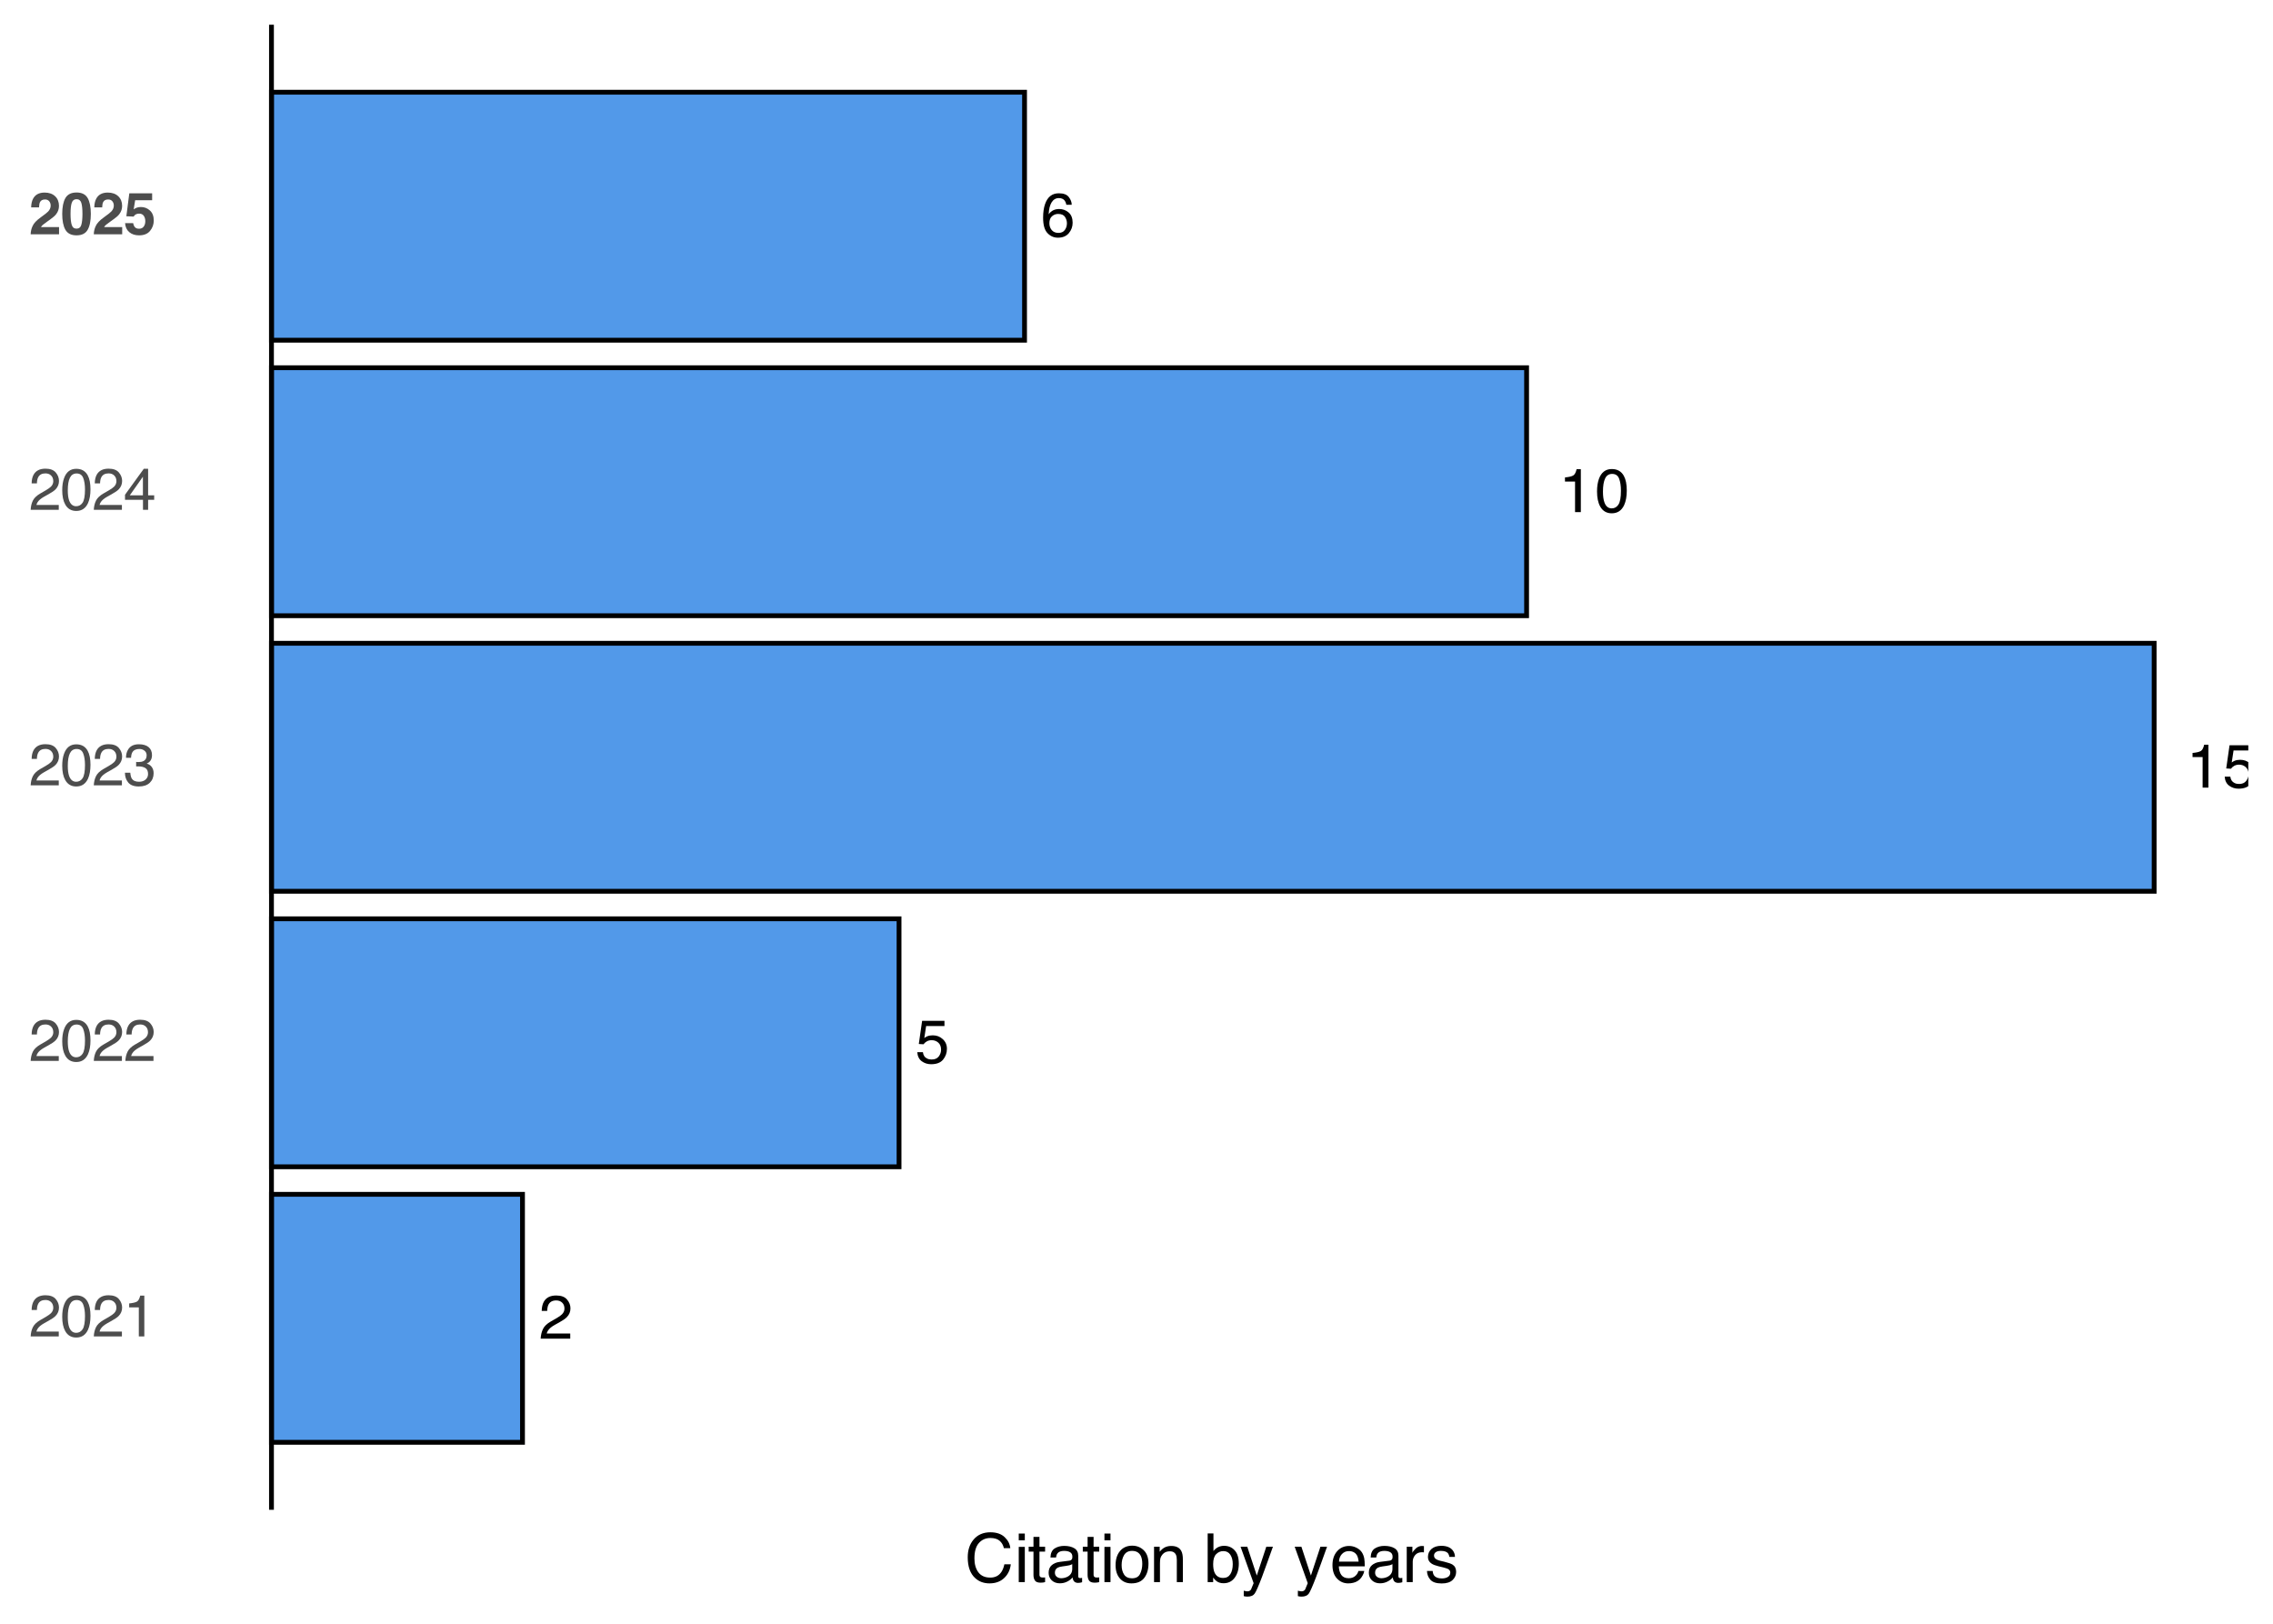
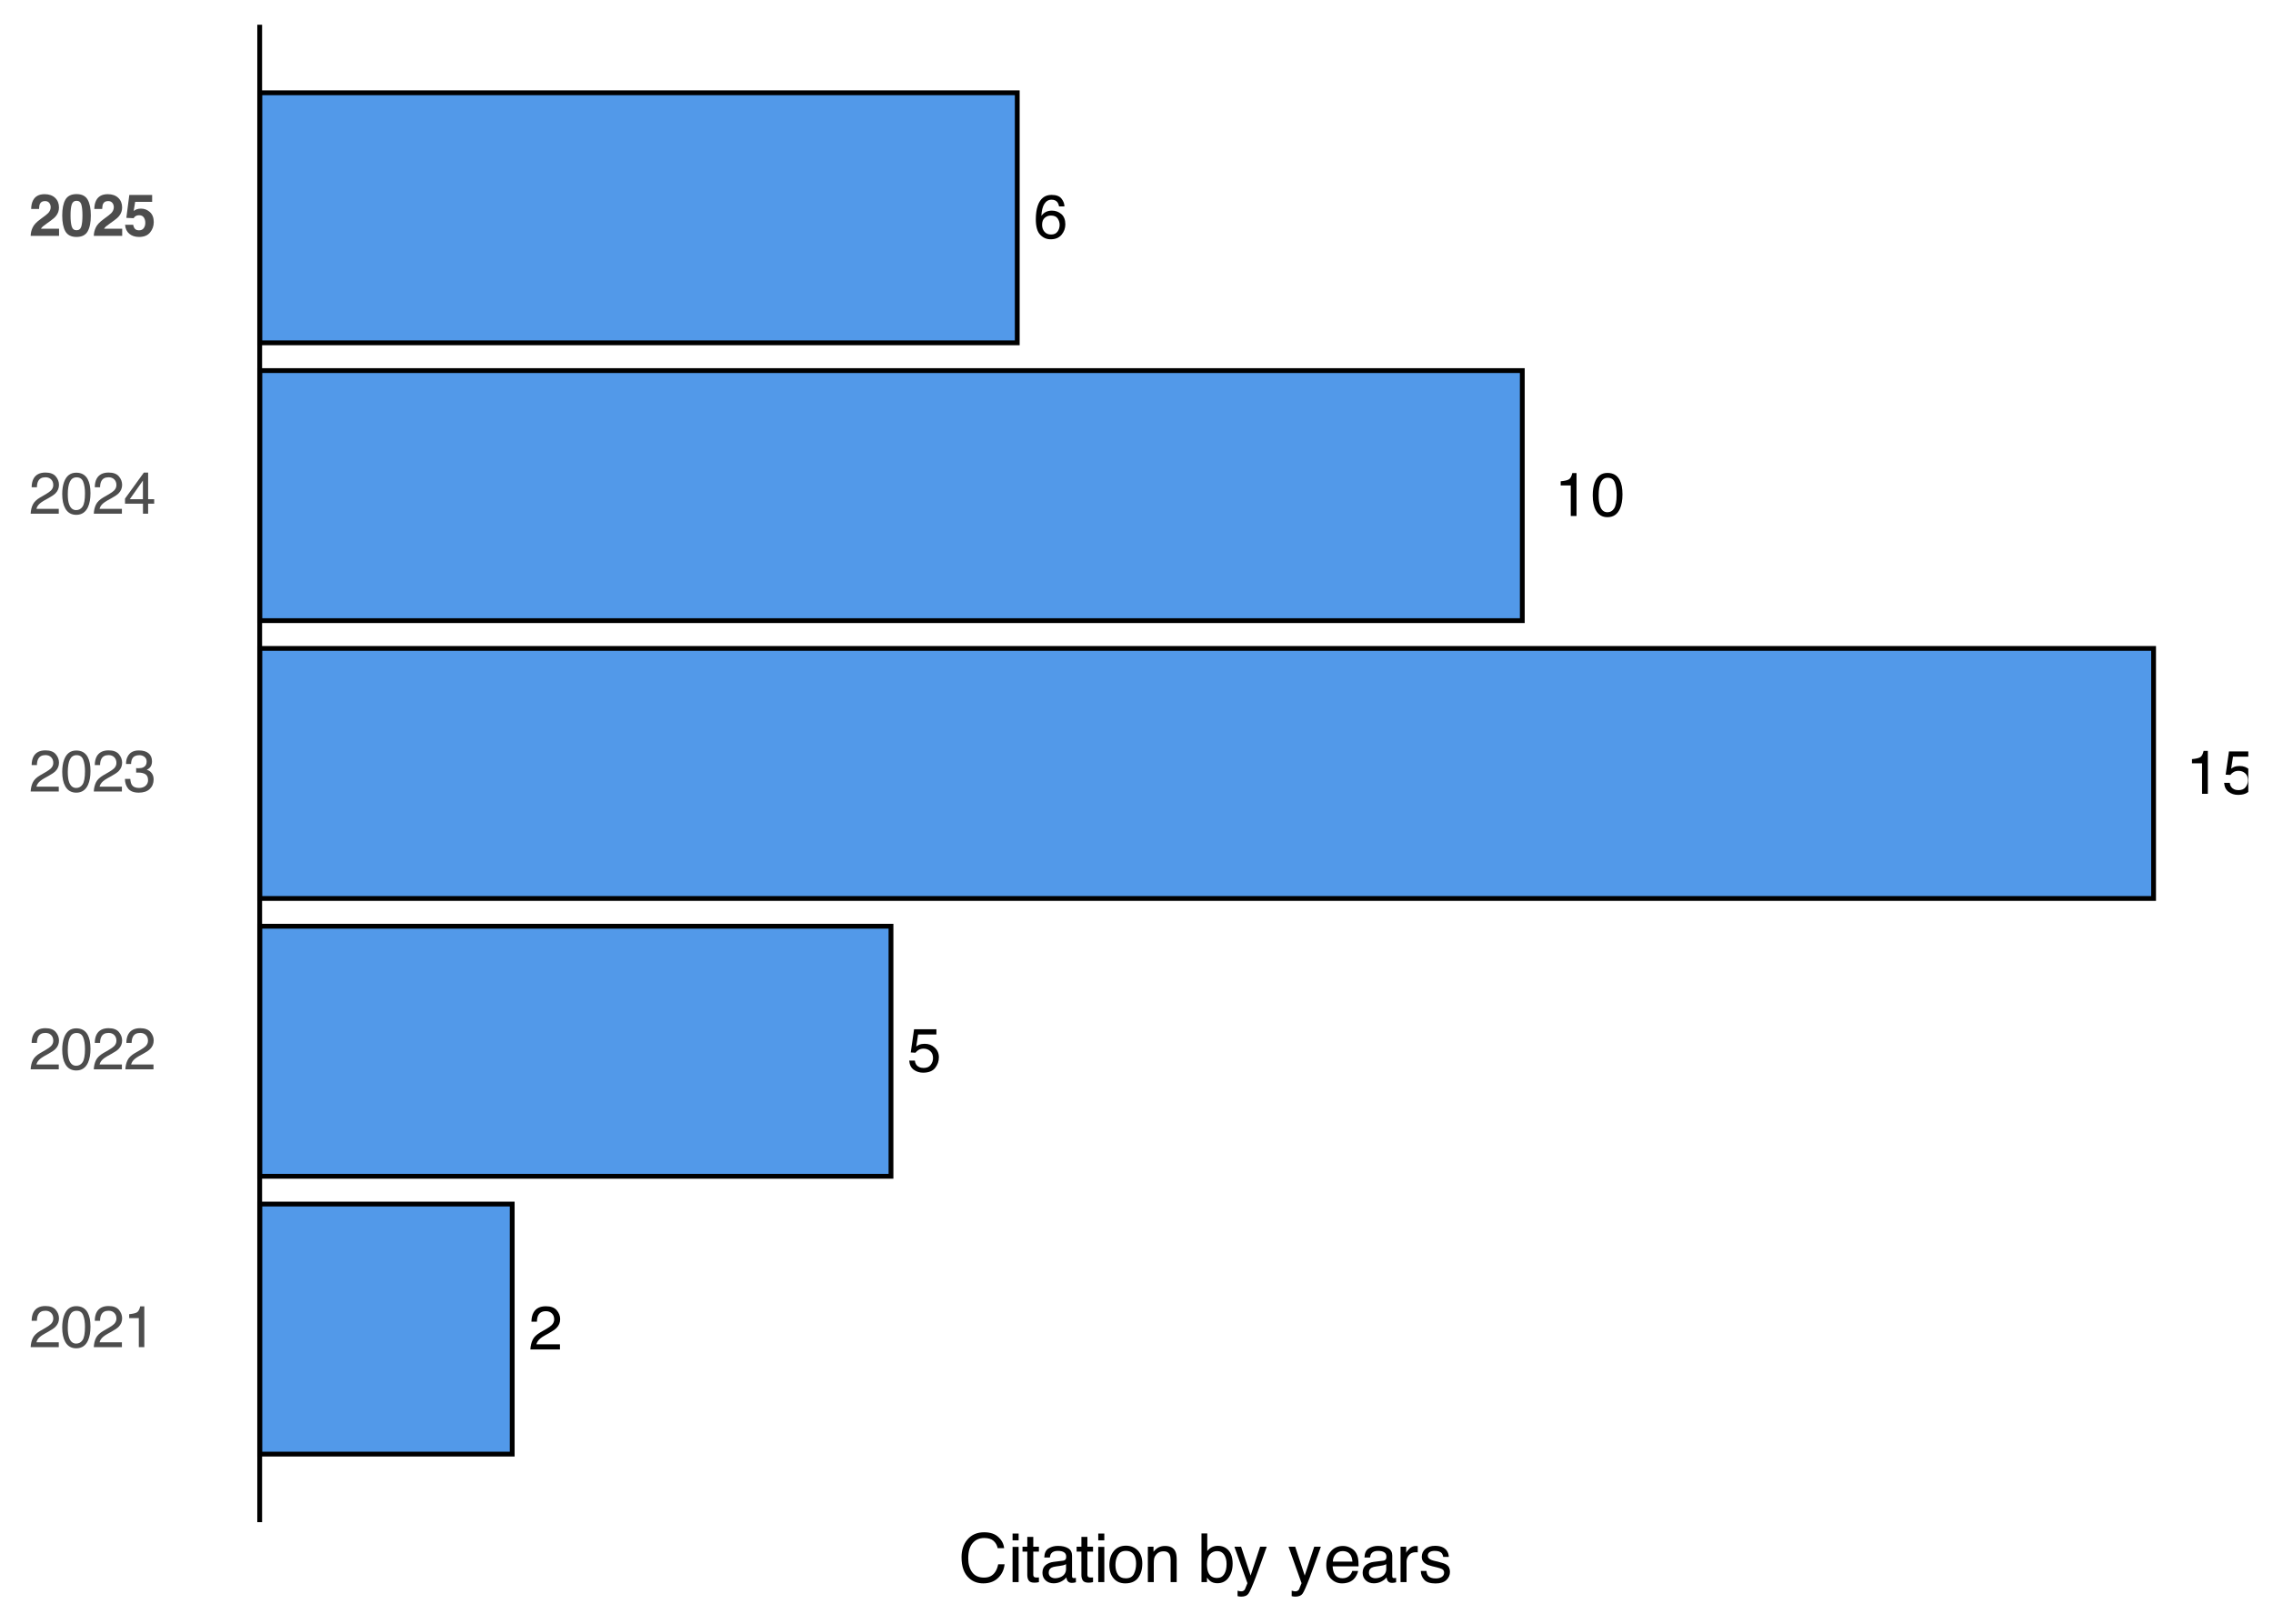
<svg xmlns="http://www.w3.org/2000/svg" xmlns:xlink="http://www.w3.org/1999/xlink" width="504" height="360" viewBox="0 0 504 360">
  <defs>
    <g>
      <g id="glyph-0-0">
        <path d="M 0.438 0 L 0.438 -9.797 L 8.219 -9.797 L 8.219 0 Z M 6.984 -1.234 L 6.984 -8.562 L 1.672 -8.562 L 1.672 -1.234 Z M 6.984 -1.234 " />
      </g>
      <g id="glyph-0-1">
        <path d="M 0.422 0 C 0.473 -0.82 0.645 -1.535 0.938 -2.141 C 1.227 -2.754 1.805 -3.312 2.672 -3.812 L 3.953 -4.547 C 4.523 -4.879 4.926 -5.164 5.156 -5.406 C 5.52 -5.77 5.703 -6.191 5.703 -6.672 C 5.703 -7.223 5.535 -7.66 5.203 -7.984 C 4.867 -8.316 4.426 -8.484 3.875 -8.484 C 3.051 -8.484 2.477 -8.172 2.156 -7.547 C 1.988 -7.211 1.895 -6.75 1.875 -6.156 L 0.656 -6.156 C 0.676 -6.988 0.832 -7.664 1.125 -8.188 C 1.645 -9.113 2.562 -9.578 3.875 -9.578 C 4.969 -9.578 5.766 -9.281 6.266 -8.688 C 6.773 -8.102 7.031 -7.445 7.031 -6.719 C 7.031 -5.957 6.758 -5.305 6.219 -4.766 C 5.906 -4.441 5.348 -4.055 4.547 -3.609 L 3.641 -3.109 C 3.203 -2.867 2.859 -2.641 2.609 -2.422 C 2.16 -2.035 1.879 -1.609 1.766 -1.141 L 6.984 -1.141 L 6.984 0 Z M 0.422 0 " />
      </g>
      <g id="glyph-0-2">
-         <path d="M 1.688 -2.438 C 1.77 -1.75 2.086 -1.273 2.641 -1.016 C 2.922 -0.879 3.25 -0.812 3.625 -0.812 C 4.332 -0.812 4.859 -1.035 5.203 -1.484 C 5.547 -1.941 5.719 -2.445 5.719 -3 C 5.719 -3.664 5.516 -4.18 5.109 -4.547 C 4.703 -4.91 4.211 -5.094 3.641 -5.094 C 3.234 -5.094 2.879 -5.008 2.578 -4.844 C 2.285 -4.688 2.035 -4.469 1.828 -4.188 L 0.781 -4.25 L 1.516 -9.391 L 6.469 -9.391 L 6.469 -8.234 L 2.406 -8.234 L 2 -5.578 C 2.227 -5.742 2.441 -5.867 2.641 -5.953 C 2.992 -6.098 3.406 -6.172 3.875 -6.172 C 4.75 -6.172 5.488 -5.891 6.094 -5.328 C 6.707 -4.766 7.016 -4.051 7.016 -3.188 C 7.016 -2.281 6.734 -1.484 6.172 -0.797 C 5.617 -0.109 4.727 0.234 3.5 0.234 C 2.727 0.234 2.039 0.016 1.438 -0.422 C 0.844 -0.859 0.508 -1.531 0.438 -2.438 Z M 1.688 -2.438 " />
+         <path d="M 1.688 -2.438 C 1.77 -1.75 2.086 -1.273 2.641 -1.016 C 2.922 -0.879 3.25 -0.812 3.625 -0.812 C 4.332 -0.812 4.859 -1.035 5.203 -1.484 C 5.547 -1.941 5.719 -2.445 5.719 -3 C 5.719 -3.664 5.516 -4.18 5.109 -4.547 C 4.703 -4.91 4.211 -5.094 3.641 -5.094 C 3.234 -5.094 2.879 -5.008 2.578 -4.844 C 2.285 -4.688 2.035 -4.469 1.828 -4.188 L 0.781 -4.25 L 1.516 -9.391 L 6.469 -9.391 L 6.469 -8.234 L 2.406 -8.234 L 2 -5.578 C 2.227 -5.742 2.441 -5.867 2.641 -5.953 C 2.992 -6.098 3.406 -6.172 3.875 -6.172 C 4.75 -6.172 5.488 -5.891 6.094 -5.328 C 6.707 -4.766 7.016 -4.051 7.016 -3.188 C 7.016 -2.281 6.734 -1.484 6.172 -0.797 C 5.617 -0.109 4.727 0.234 3.5 0.234 C 2.727 0.234 2.039 0.012 1.438 -0.422 C 0.844 -0.859 0.508 -1.531 0.438 -2.438 Z M 1.688 -2.438 " />
      </g>
      <g id="glyph-0-3">
        <path d="M 1.312 -6.766 L 1.312 -7.688 C 2.176 -7.77 2.781 -7.91 3.125 -8.109 C 3.469 -8.305 3.723 -8.773 3.891 -9.516 L 4.828 -9.516 L 4.828 0 L 3.547 0 L 3.547 -6.766 Z M 1.312 -6.766 " />
      </g>
      <g id="glyph-0-4">
        <path d="M 3.688 -9.547 C 4.926 -9.547 5.82 -9.035 6.375 -8.016 C 6.801 -7.234 7.016 -6.156 7.016 -4.781 C 7.016 -3.488 6.82 -2.414 6.438 -1.562 C 5.875 -0.344 4.957 0.266 3.688 0.266 C 2.539 0.266 1.688 -0.234 1.125 -1.234 C 0.656 -2.066 0.422 -3.18 0.422 -4.578 C 0.422 -5.66 0.562 -6.594 0.844 -7.375 C 1.375 -8.82 2.32 -9.547 3.688 -9.547 Z M 3.688 -0.828 C 4.301 -0.828 4.789 -1.102 5.156 -1.656 C 5.531 -2.207 5.719 -3.234 5.719 -4.734 C 5.719 -5.828 5.582 -6.723 5.312 -7.422 C 5.051 -8.117 4.535 -8.469 3.766 -8.469 C 3.055 -8.469 2.539 -8.133 2.219 -7.469 C 1.895 -6.801 1.734 -5.82 1.734 -4.531 C 1.734 -3.562 1.836 -2.781 2.047 -2.188 C 2.359 -1.281 2.906 -0.828 3.688 -0.828 Z M 3.688 -0.828 " />
      </g>
      <g id="glyph-0-5">
        <path d="M 4 -9.594 C 5.062 -9.594 5.801 -9.312 6.219 -8.75 C 6.645 -8.195 6.859 -7.629 6.859 -7.047 L 5.672 -7.047 C 5.598 -7.422 5.484 -7.719 5.328 -7.938 C 5.035 -8.332 4.598 -8.531 4.016 -8.531 C 3.336 -8.531 2.801 -8.219 2.406 -7.594 C 2.02 -6.977 1.801 -6.094 1.75 -4.938 C 2.031 -5.344 2.379 -5.645 2.797 -5.844 C 3.18 -6.02 3.609 -6.109 4.078 -6.109 C 4.879 -6.109 5.578 -5.852 6.172 -5.344 C 6.766 -4.832 7.062 -4.07 7.062 -3.062 C 7.062 -2.195 6.781 -1.426 6.219 -0.75 C 5.656 -0.082 4.848 0.25 3.797 0.25 C 2.898 0.25 2.129 -0.086 1.484 -0.766 C 0.836 -1.441 0.516 -2.582 0.516 -4.188 C 0.516 -5.375 0.66 -6.383 0.953 -7.219 C 1.504 -8.801 2.52 -9.594 4 -9.594 Z M 3.906 -0.812 C 4.539 -0.812 5.016 -1.023 5.328 -1.453 C 5.641 -1.879 5.797 -2.379 5.797 -2.953 C 5.797 -3.441 5.656 -3.906 5.375 -4.344 C 5.094 -4.789 4.582 -5.016 3.844 -5.016 C 3.332 -5.016 2.879 -4.844 2.484 -4.5 C 2.098 -4.164 1.906 -3.648 1.906 -2.953 C 1.906 -2.348 2.082 -1.836 2.438 -1.422 C 2.789 -1.016 3.281 -0.812 3.906 -0.812 Z M 3.906 -0.812 " />
      </g>
      <g id="glyph-1-0">
        <path d="M 0.422 0 L 0.422 -9.328 L 7.828 -9.328 L 7.828 0 Z M 6.656 -1.172 L 6.656 -8.156 L 1.594 -8.156 L 1.594 -1.172 Z M 6.656 -1.172 " />
      </g>
      <g id="glyph-1-1">
        <path d="M 0.406 0 C 0.445 -0.781 0.609 -1.457 0.891 -2.031 C 1.172 -2.613 1.723 -3.145 2.547 -3.625 L 3.766 -4.328 C 4.305 -4.648 4.688 -4.922 4.906 -5.141 C 5.25 -5.492 5.422 -5.895 5.422 -6.344 C 5.422 -6.875 5.258 -7.297 4.938 -7.609 C 4.625 -7.922 4.207 -8.078 3.688 -8.078 C 2.895 -8.078 2.352 -7.781 2.062 -7.188 C 1.895 -6.863 1.805 -6.422 1.797 -5.859 L 0.625 -5.859 C 0.633 -6.648 0.781 -7.297 1.062 -7.797 C 1.562 -8.68 2.438 -9.125 3.688 -9.125 C 4.727 -9.125 5.488 -8.844 5.969 -8.281 C 6.445 -7.719 6.688 -7.094 6.688 -6.406 C 6.688 -5.676 6.43 -5.051 5.922 -4.531 C 5.629 -4.227 5.098 -3.863 4.328 -3.438 L 3.453 -2.953 C 3.047 -2.723 2.723 -2.504 2.484 -2.297 C 2.055 -1.93 1.789 -1.523 1.688 -1.078 L 6.641 -1.078 L 6.641 0 Z M 0.406 0 " />
      </g>
      <g id="glyph-1-2">
        <path d="M 3.516 -9.094 C 4.691 -9.094 5.539 -8.609 6.062 -7.641 C 6.469 -6.891 6.672 -5.863 6.672 -4.562 C 6.672 -3.32 6.488 -2.297 6.125 -1.484 C 5.594 -0.328 4.723 0.25 3.516 0.25 C 2.422 0.25 1.609 -0.223 1.078 -1.172 C 0.629 -1.961 0.406 -3.023 0.406 -4.359 C 0.406 -5.391 0.539 -6.273 0.812 -7.016 C 1.312 -8.398 2.211 -9.094 3.516 -9.094 Z M 3.5 -0.797 C 4.094 -0.797 4.566 -1.055 4.922 -1.578 C 5.273 -2.109 5.453 -3.086 5.453 -4.516 C 5.453 -5.547 5.32 -6.395 5.062 -7.062 C 4.812 -7.727 4.32 -8.062 3.594 -8.062 C 2.914 -8.062 2.422 -7.742 2.109 -7.109 C 1.797 -6.473 1.641 -5.539 1.641 -4.312 C 1.641 -3.383 1.738 -2.641 1.938 -2.078 C 2.25 -1.223 2.77 -0.797 3.5 -0.797 Z M 3.5 -0.797 " />
      </g>
      <g id="glyph-1-3">
        <path d="M 1.25 -6.438 L 1.25 -7.312 C 2.07 -7.395 2.645 -7.531 2.969 -7.719 C 3.289 -7.906 3.535 -8.348 3.703 -9.047 L 4.609 -9.047 L 4.609 0 L 3.391 0 L 3.391 -6.438 Z M 1.25 -6.438 " />
      </g>
      <g id="glyph-1-4">
        <path d="M 3.375 0.25 C 2.301 0.25 1.52 -0.047 1.031 -0.641 C 0.551 -1.234 0.312 -1.953 0.312 -2.797 L 1.5 -2.797 C 1.551 -2.203 1.66 -1.773 1.828 -1.516 C 2.129 -1.035 2.664 -0.797 3.438 -0.797 C 4.039 -0.797 4.523 -0.957 4.891 -1.281 C 5.254 -1.602 5.438 -2.016 5.438 -2.516 C 5.438 -3.141 5.242 -3.578 4.859 -3.828 C 4.473 -4.078 3.941 -4.203 3.266 -4.203 C 3.191 -4.203 3.113 -4.203 3.031 -4.203 C 2.945 -4.203 2.867 -4.203 2.797 -4.203 L 2.797 -5.203 C 2.91 -5.191 3.008 -5.18 3.094 -5.172 C 3.176 -5.172 3.266 -5.172 3.359 -5.172 C 3.785 -5.172 4.133 -5.238 4.406 -5.375 C 4.883 -5.613 5.125 -6.035 5.125 -6.641 C 5.125 -7.098 4.961 -7.445 4.641 -7.688 C 4.328 -7.938 3.953 -8.062 3.516 -8.062 C 2.754 -8.062 2.227 -7.805 1.938 -7.297 C 1.781 -7.016 1.691 -6.617 1.672 -6.109 L 0.547 -6.109 C 0.547 -6.785 0.68 -7.359 0.953 -7.828 C 1.41 -8.68 2.227 -9.109 3.406 -9.109 C 4.332 -9.109 5.047 -8.898 5.547 -8.484 C 6.055 -8.066 6.312 -7.469 6.312 -6.688 C 6.312 -6.133 6.16 -5.68 5.859 -5.328 C 5.68 -5.117 5.441 -4.953 5.141 -4.828 C 5.617 -4.691 5.992 -4.438 6.266 -4.062 C 6.535 -3.688 6.672 -3.227 6.672 -2.688 C 6.672 -1.82 6.383 -1.113 5.812 -0.562 C 5.238 -0.02 4.426 0.25 3.375 0.25 Z M 3.375 0.25 " />
      </g>
      <g id="glyph-1-5">
        <path d="M 4.297 -3.219 L 4.297 -7.344 L 1.391 -3.219 Z M 4.312 0 L 4.312 -2.219 L 0.328 -2.219 L 0.328 -3.344 L 4.5 -9.109 L 5.453 -9.109 L 5.453 -3.219 L 6.797 -3.219 L 6.797 -2.219 L 5.453 -2.219 L 5.453 0 Z M 4.312 0 " />
      </g>
      <g id="glyph-2-0">
        <path d="M 0.984 -9.359 L 8.516 -9.359 L 8.516 0 L 0.984 0 Z M 7.344 -1.172 L 7.344 -8.188 L 2.141 -8.188 L 2.141 -1.172 Z M 7.344 -1.172 " />
      </g>
      <g id="glyph-2-1">
        <path d="M 4.516 -7.328 C 4.305 -7.586 4 -7.719 3.594 -7.719 C 3.039 -7.719 2.664 -7.516 2.469 -7.109 C 2.352 -6.867 2.285 -6.488 2.266 -5.969 L 0.516 -5.969 C 0.535 -6.75 0.676 -7.383 0.938 -7.875 C 1.414 -8.789 2.27 -9.25 3.5 -9.25 C 4.477 -9.25 5.254 -8.977 5.828 -8.438 C 6.398 -7.895 6.688 -7.18 6.688 -6.297 C 6.688 -5.617 6.484 -5.016 6.078 -4.484 C 5.816 -4.129 5.379 -3.738 4.766 -3.312 L 4.047 -2.797 C 3.586 -2.473 3.273 -2.238 3.109 -2.094 C 2.941 -1.945 2.801 -1.781 2.688 -1.594 L 6.703 -1.594 L 6.703 0 L 0.406 0 C 0.426 -0.656 0.566 -1.258 0.828 -1.812 C 1.086 -2.426 1.695 -3.078 2.656 -3.766 C 3.488 -4.359 4.031 -4.785 4.281 -5.047 C 4.656 -5.441 4.844 -5.879 4.844 -6.359 C 4.844 -6.742 4.734 -7.066 4.516 -7.328 Z M 4.516 -7.328 " />
      </g>
      <g id="glyph-2-2">
        <path d="M 3.578 0.234 C 2.41 0.234 1.586 -0.176 1.109 -1 C 0.641 -1.82 0.406 -2.992 0.406 -4.516 C 0.406 -6.035 0.641 -7.207 1.109 -8.031 C 1.586 -8.852 2.41 -9.266 3.578 -9.266 C 4.754 -9.266 5.578 -8.852 6.047 -8.031 C 6.516 -7.207 6.75 -6.035 6.75 -4.516 C 6.75 -2.992 6.516 -1.82 6.047 -1 C 5.578 -0.176 4.754 0.234 3.578 0.234 Z M 4.641 -2.094 C 4.805 -2.645 4.891 -3.453 4.891 -4.516 C 4.891 -5.617 4.805 -6.438 4.641 -6.969 C 4.473 -7.508 4.117 -7.781 3.578 -7.781 C 3.047 -7.781 2.691 -7.508 2.516 -6.969 C 2.336 -6.438 2.25 -5.617 2.25 -4.516 C 2.25 -3.453 2.336 -2.641 2.516 -2.078 C 2.691 -1.523 3.047 -1.25 3.578 -1.25 C 4.117 -1.25 4.473 -1.531 4.641 -2.094 Z M 4.641 -2.094 " />
      </g>
      <g id="glyph-2-3">
        <path d="M 3.469 -4.578 C 3.25 -4.578 3.055 -4.547 2.891 -4.484 C 2.609 -4.379 2.395 -4.191 2.25 -3.922 L 0.625 -4 L 1.281 -9.078 L 6.344 -9.078 L 6.344 -7.547 L 2.578 -7.547 L 2.25 -5.531 C 2.531 -5.719 2.75 -5.836 2.906 -5.891 C 3.164 -5.992 3.484 -6.047 3.859 -6.047 C 4.629 -6.047 5.297 -5.785 5.859 -5.266 C 6.422 -4.754 6.703 -4.016 6.703 -3.047 C 6.703 -2.191 6.43 -1.43 5.891 -0.766 C 5.348 -0.098 4.531 0.234 3.438 0.234 C 2.562 0.234 1.844 0 1.281 -0.469 C 0.719 -0.938 0.406 -1.602 0.344 -2.469 L 2.141 -2.469 C 2.211 -2.07 2.348 -1.766 2.547 -1.547 C 2.754 -1.336 3.055 -1.234 3.453 -1.234 C 3.898 -1.234 4.238 -1.391 4.469 -1.703 C 4.707 -2.016 4.828 -2.41 4.828 -2.891 C 4.828 -3.359 4.719 -3.754 4.5 -4.078 C 4.281 -4.41 3.938 -4.578 3.469 -4.578 Z M 3.469 -4.578 " />
      </g>
      <g id="glyph-3-0">
        <path d="M 0.484 0 L 0.484 -10.766 L 9.031 -10.766 L 9.031 0 Z M 7.672 -1.344 L 7.672 -9.406 L 1.828 -9.406 L 1.828 -1.344 Z M 7.672 -1.344 " />
      </g>
      <g id="glyph-3-1">
        <path d="M 5.672 -11.047 C 7.035 -11.047 8.094 -10.688 8.844 -9.969 C 9.594 -9.258 10.008 -8.445 10.094 -7.531 L 8.672 -7.531 C 8.516 -8.219 8.195 -8.766 7.719 -9.172 C 7.238 -9.578 6.562 -9.781 5.688 -9.781 C 4.633 -9.781 3.781 -9.406 3.125 -8.656 C 2.469 -7.914 2.141 -6.781 2.141 -5.25 C 2.141 -3.988 2.43 -2.961 3.016 -2.172 C 3.609 -1.391 4.488 -1 5.656 -1 C 6.727 -1 7.547 -1.41 8.109 -2.234 C 8.41 -2.672 8.633 -3.242 8.781 -3.953 L 10.203 -3.953 C 10.078 -2.816 9.656 -1.867 8.938 -1.109 C 8.082 -0.18 6.93 0.281 5.484 0.281 C 4.234 0.281 3.188 -0.098 2.344 -0.859 C 1.219 -1.859 0.656 -3.406 0.656 -5.5 C 0.656 -7.082 1.078 -8.379 1.922 -9.391 C 2.828 -10.492 4.078 -11.047 5.672 -11.047 Z M 5.391 -11.047 Z M 5.391 -11.047 " />
      </g>
      <g id="glyph-3-2">
        <path d="M 0.969 -7.812 L 2.312 -7.812 L 2.312 0 L 0.969 0 Z M 0.969 -10.766 L 2.312 -10.766 L 2.312 -9.266 L 0.969 -9.266 Z M 0.969 -10.766 " />
      </g>
      <g id="glyph-3-3">
        <path d="M 1.234 -10.031 L 2.562 -10.031 L 2.562 -7.844 L 3.812 -7.844 L 3.812 -6.766 L 2.562 -6.766 L 2.562 -1.641 C 2.562 -1.367 2.656 -1.188 2.844 -1.094 C 2.945 -1.039 3.117 -1.016 3.359 -1.016 C 3.422 -1.016 3.488 -1.016 3.562 -1.016 C 3.633 -1.023 3.719 -1.035 3.812 -1.047 L 3.812 0 C 3.664 0.039 3.508 0.07 3.344 0.094 C 3.176 0.113 3 0.125 2.812 0.125 C 2.195 0.125 1.781 -0.031 1.562 -0.344 C 1.344 -0.664 1.234 -1.078 1.234 -1.578 L 1.234 -6.766 L 0.172 -6.766 L 0.172 -7.844 L 1.234 -7.844 Z M 1.234 -10.031 " />
      </g>
      <g id="glyph-3-4">
-         <path d="M 1.984 -2.094 C 1.984 -1.707 2.117 -1.406 2.391 -1.188 C 2.672 -0.969 3.004 -0.859 3.391 -0.859 C 3.848 -0.859 4.297 -0.961 4.734 -1.172 C 5.461 -1.535 5.828 -2.125 5.828 -2.938 L 5.828 -3.984 C 5.672 -3.891 5.461 -3.805 5.203 -3.734 C 4.953 -3.672 4.703 -3.625 4.453 -3.594 L 3.656 -3.484 C 3.176 -3.422 2.816 -3.32 2.578 -3.188 C 2.18 -2.957 1.984 -2.594 1.984 -2.094 Z M 5.172 -4.75 C 5.473 -4.789 5.676 -4.922 5.781 -5.141 C 5.832 -5.254 5.859 -5.422 5.859 -5.641 C 5.859 -6.086 5.695 -6.41 5.375 -6.609 C 5.062 -6.816 4.609 -6.922 4.016 -6.922 C 3.328 -6.922 2.836 -6.734 2.547 -6.359 C 2.391 -6.16 2.285 -5.859 2.234 -5.453 L 1 -5.453 C 1.031 -6.422 1.344 -7.094 1.938 -7.469 C 2.539 -7.844 3.242 -8.031 4.047 -8.031 C 4.961 -8.031 5.711 -7.852 6.297 -7.5 C 6.867 -7.156 7.156 -6.609 7.156 -5.859 L 7.156 -1.344 C 7.156 -1.207 7.18 -1.098 7.234 -1.016 C 7.285 -0.93 7.406 -0.891 7.594 -0.891 C 7.645 -0.891 7.707 -0.895 7.781 -0.906 C 7.852 -0.914 7.93 -0.926 8.016 -0.938 L 8.016 0.031 C 7.816 0.094 7.66 0.129 7.547 0.141 C 7.441 0.16 7.297 0.172 7.109 0.172 C 6.66 0.172 6.332 0.008 6.125 -0.312 C 6.02 -0.488 5.941 -0.734 5.891 -1.047 C 5.629 -0.691 5.242 -0.383 4.734 -0.125 C 4.234 0.133 3.68 0.266 3.078 0.266 C 2.348 0.266 1.75 0.047 1.281 -0.391 C 0.82 -0.836 0.594 -1.395 0.594 -2.062 C 0.594 -2.789 0.82 -3.352 1.281 -3.75 C 1.738 -4.145 2.332 -4.391 3.062 -4.484 Z M 4.078 -8.031 Z M 4.078 -8.031 " />
+         <path d="M 1.984 -2.094 C 1.984 -1.707 2.117 -1.406 2.391 -1.188 C 2.672 -0.969 3.004 -0.859 3.391 -0.859 C 3.848 -0.859 4.297 -0.961 4.734 -1.172 C 5.461 -1.535 5.828 -2.125 5.828 -2.938 L 5.828 -3.984 C 5.672 -3.891 5.461 -3.805 5.203 -3.734 C 4.953 -3.672 4.703 -3.625 4.453 -3.594 L 3.656 -3.484 C 3.176 -3.422 2.816 -3.32 2.578 -3.188 C 2.18 -2.957 1.984 -2.594 1.984 -2.094 Z M 5.172 -4.75 C 5.473 -4.789 5.676 -4.922 5.781 -5.141 C 5.832 -5.254 5.859 -5.422 5.859 -5.641 C 5.859 -6.086 5.695 -6.41 5.375 -6.609 C 5.062 -6.816 4.609 -6.922 4.016 -6.922 C 3.328 -6.922 2.836 -6.734 2.547 -6.359 C 2.391 -6.16 2.285 -5.859 2.234 -5.453 L 1 -5.453 C 1.031 -6.422 1.344 -7.094 1.938 -7.469 C 2.539 -7.844 3.242 -8.031 4.047 -8.031 C 4.961 -8.031 5.711 -7.852 6.297 -7.5 C 6.867 -7.156 7.156 -6.609 7.156 -5.859 L 7.156 -1.344 C 7.156 -1.207 7.18 -1.098 7.234 -1.016 C 7.285 -0.93 7.406 -0.891 7.594 -0.891 C 7.645 -0.891 7.707 -0.895 7.781 -0.906 C 7.852 -0.914 7.93 -0.926 8.016 -0.938 L 8.016 0.031 C 7.816 0.094 7.66 0.129 7.547 0.141 C 7.441 0.16 7.297 0.172 7.109 0.172 C 6.66 0.172 6.332 0.008 6.125 -0.312 C 6.02 -0.488 5.941 -0.734 5.891 -1.047 C 5.629 -0.691 5.242 -0.383 4.734 -0.125 C 4.234 0.133 3.68 0.266 3.078 0.266 C 2.348 0.266 1.75 0.043 1.281 -0.391 C 0.82 -0.836 0.594 -1.395 0.594 -2.062 C 0.594 -2.789 0.82 -3.352 1.281 -3.75 C 1.738 -4.145 2.332 -4.391 3.062 -4.484 Z M 4.078 -8.031 Z M 4.078 -8.031 " />
      </g>
      <g id="glyph-3-5">
        <path d="M 4.078 -0.844 C 4.953 -0.844 5.551 -1.172 5.875 -1.828 C 6.195 -2.492 6.359 -3.234 6.359 -4.047 C 6.359 -4.785 6.242 -5.383 6.016 -5.844 C 5.641 -6.562 5 -6.922 4.094 -6.922 C 3.289 -6.922 2.703 -6.613 2.328 -6 C 1.961 -5.383 1.781 -4.641 1.781 -3.766 C 1.781 -2.93 1.961 -2.234 2.328 -1.672 C 2.703 -1.117 3.285 -0.844 4.078 -0.844 Z M 4.125 -8.078 C 5.133 -8.078 5.988 -7.738 6.688 -7.062 C 7.383 -6.383 7.734 -5.395 7.734 -4.094 C 7.734 -2.82 7.426 -1.773 6.812 -0.953 C 6.195 -0.129 5.242 0.281 3.953 0.281 C 2.879 0.281 2.023 -0.082 1.391 -0.812 C 0.754 -1.539 0.438 -2.52 0.438 -3.75 C 0.438 -5.07 0.77 -6.125 1.438 -6.906 C 2.102 -7.688 3 -8.078 4.125 -8.078 Z M 4.094 -8.031 Z M 4.094 -8.031 " />
      </g>
      <g id="glyph-3-6">
        <path d="M 0.969 -7.844 L 2.219 -7.844 L 2.219 -6.734 C 2.594 -7.191 2.984 -7.52 3.391 -7.719 C 3.805 -7.914 4.27 -8.016 4.781 -8.016 C 5.895 -8.016 6.645 -7.629 7.031 -6.859 C 7.25 -6.43 7.359 -5.82 7.359 -5.031 L 7.359 0 L 6.016 0 L 6.016 -4.938 C 6.016 -5.414 5.945 -5.801 5.812 -6.094 C 5.57 -6.582 5.145 -6.828 4.531 -6.828 C 4.219 -6.828 3.961 -6.797 3.766 -6.734 C 3.398 -6.629 3.082 -6.414 2.812 -6.094 C 2.594 -5.832 2.445 -5.562 2.375 -5.281 C 2.312 -5.008 2.281 -4.617 2.281 -4.109 L 2.281 0 L 0.969 0 Z M 4.062 -8.031 Z M 4.062 -8.031 " />
      </g>
      <g id="glyph-3-7">
</g>
      <g id="glyph-3-8">
        <path d="M 0.859 -10.797 L 2.141 -10.797 L 2.141 -6.891 C 2.43 -7.266 2.773 -7.551 3.172 -7.75 C 3.578 -7.945 4.016 -8.047 4.484 -8.047 C 5.461 -8.047 6.254 -7.707 6.859 -7.031 C 7.461 -6.363 7.766 -5.379 7.766 -4.078 C 7.766 -2.836 7.461 -1.805 6.859 -0.984 C 6.266 -0.16 5.438 0.25 4.375 0.25 C 3.781 0.25 3.273 0.102 2.859 -0.188 C 2.617 -0.352 2.359 -0.625 2.078 -1 L 2.078 0 L 0.859 0 Z M 4.297 -0.922 C 5.004 -0.922 5.535 -1.203 5.891 -1.766 C 6.242 -2.328 6.422 -3.07 6.422 -4 C 6.422 -4.832 6.242 -5.52 5.891 -6.062 C 5.535 -6.602 5.016 -6.875 4.328 -6.875 C 3.723 -6.875 3.195 -6.648 2.75 -6.203 C 2.301 -5.754 2.078 -5.02 2.078 -4 C 2.078 -3.27 2.164 -2.676 2.344 -2.219 C 2.695 -1.352 3.348 -0.922 4.297 -0.922 Z M 4.297 -0.922 " />
      </g>
      <g id="glyph-3-9">
-         <path d="M 5.859 -7.844 L 7.328 -7.844 C 7.141 -7.344 6.727 -6.195 6.094 -4.406 C 5.613 -3.051 5.211 -1.953 4.891 -1.109 C 4.129 0.891 3.594 2.109 3.281 2.547 C 2.969 2.992 2.426 3.219 1.656 3.219 C 1.477 3.219 1.336 3.207 1.234 3.188 C 1.129 3.176 1.004 3.148 0.859 3.109 L 0.859 1.906 C 1.086 1.969 1.254 2.004 1.359 2.016 C 1.461 2.035 1.555 2.047 1.641 2.047 C 1.879 2.047 2.055 2.004 2.172 1.922 C 2.285 1.848 2.383 1.754 2.469 1.641 C 2.488 1.598 2.57 1.395 2.719 1.031 C 2.875 0.664 2.984 0.398 3.047 0.234 L 0.156 -7.844 L 1.641 -7.844 L 3.75 -1.453 Z M 3.75 -8.031 Z M 3.75 -8.031 " />
+         <path d="M 5.859 -7.844 L 7.328 -7.844 C 7.141 -7.344 6.727 -6.195 6.094 -4.406 C 5.613 -3.051 5.211 -1.953 4.891 -1.109 C 4.129 0.887 3.594 2.109 3.281 2.547 C 2.969 2.992 2.426 3.219 1.656 3.219 C 1.477 3.219 1.336 3.207 1.234 3.188 C 1.129 3.176 1.004 3.148 0.859 3.109 L 0.859 1.906 C 1.086 1.969 1.254 2.004 1.359 2.016 C 1.461 2.035 1.555 2.047 1.641 2.047 C 1.879 2.047 2.055 2.004 2.172 1.922 C 2.285 1.848 2.383 1.754 2.469 1.641 C 2.488 1.598 2.57 1.395 2.719 1.031 C 2.875 0.664 2.984 0.398 3.047 0.234 L 0.156 -7.844 L 1.641 -7.844 L 3.75 -1.453 Z M 3.75 -8.031 Z M 3.75 -8.031 " />
      </g>
      <g id="glyph-3-10">
        <path d="M 4.234 -8.016 C 4.785 -8.016 5.32 -7.883 5.844 -7.625 C 6.375 -7.363 6.773 -7.023 7.047 -6.609 C 7.305 -6.211 7.484 -5.754 7.578 -5.234 C 7.648 -4.867 7.688 -4.289 7.688 -3.5 L 1.938 -3.5 C 1.969 -2.707 2.156 -2.066 2.5 -1.578 C 2.852 -1.098 3.398 -0.859 4.141 -0.859 C 4.828 -0.859 5.375 -1.086 5.781 -1.547 C 6.02 -1.805 6.188 -2.113 6.281 -2.469 L 7.578 -2.469 C 7.547 -2.176 7.43 -1.852 7.234 -1.5 C 7.047 -1.145 6.832 -0.852 6.594 -0.625 C 6.188 -0.238 5.691 0.02 5.109 0.156 C 4.785 0.238 4.426 0.281 4.031 0.281 C 3.051 0.281 2.223 -0.07 1.547 -0.781 C 0.867 -1.5 0.531 -2.492 0.531 -3.766 C 0.531 -5.023 0.867 -6.047 1.547 -6.828 C 2.234 -7.617 3.129 -8.016 4.234 -8.016 Z M 6.328 -4.547 C 6.273 -5.117 6.156 -5.578 5.969 -5.922 C 5.602 -6.555 5 -6.875 4.156 -6.875 C 3.551 -6.875 3.039 -6.656 2.625 -6.219 C 2.219 -5.781 2.004 -5.223 1.984 -4.547 Z M 4.109 -8.031 Z M 4.109 -8.031 " />
      </g>
      <g id="glyph-3-11">
        <path d="M 1 -7.844 L 2.25 -7.844 L 2.25 -6.484 C 2.352 -6.754 2.602 -7.078 3 -7.453 C 3.406 -7.828 3.867 -8.016 4.391 -8.016 C 4.422 -8.016 4.461 -8.008 4.516 -8 C 4.578 -8 4.676 -7.992 4.812 -7.984 L 4.812 -6.594 C 4.738 -6.602 4.664 -6.609 4.594 -6.609 C 4.531 -6.617 4.461 -6.625 4.391 -6.625 C 3.723 -6.625 3.211 -6.41 2.859 -5.984 C 2.504 -5.555 2.328 -5.066 2.328 -4.516 L 2.328 0 L 1 0 Z M 1 -7.844 " />
      </g>
      <g id="glyph-3-12">
-         <path d="M 1.75 -2.469 C 1.789 -2.02 1.898 -1.68 2.078 -1.453 C 2.41 -1.023 2.988 -0.812 3.812 -0.812 C 4.301 -0.812 4.727 -0.914 5.094 -1.125 C 5.469 -1.344 5.656 -1.672 5.656 -2.109 C 5.656 -2.453 5.504 -2.711 5.203 -2.891 C 5.016 -2.992 4.641 -3.117 4.078 -3.266 L 3.031 -3.516 C 2.363 -3.68 1.867 -3.867 1.547 -4.078 C 0.984 -4.43 0.703 -4.926 0.703 -5.562 C 0.703 -6.301 0.969 -6.898 1.5 -7.359 C 2.039 -7.816 2.758 -8.047 3.656 -8.047 C 4.844 -8.047 5.695 -7.703 6.219 -7.016 C 6.539 -6.566 6.695 -6.094 6.688 -5.594 L 5.453 -5.594 C 5.422 -5.883 5.316 -6.156 5.141 -6.406 C 4.836 -6.75 4.312 -6.922 3.562 -6.922 C 3.062 -6.922 2.68 -6.82 2.422 -6.625 C 2.172 -6.438 2.047 -6.188 2.047 -5.875 C 2.047 -5.539 2.211 -5.27 2.547 -5.062 C 2.742 -4.938 3.031 -4.828 3.406 -4.734 L 4.281 -4.531 C 5.227 -4.301 5.863 -4.078 6.188 -3.859 C 6.695 -3.523 6.953 -2.992 6.953 -2.266 C 6.953 -1.566 6.688 -0.961 6.156 -0.453 C 5.633 0.047 4.832 0.297 3.75 0.297 C 2.582 0.297 1.754 0.031 1.266 -0.5 C 0.773 -1.031 0.516 -1.688 0.484 -2.469 Z M 3.703 -8.031 Z M 3.703 -8.031 " />
+         <path d="M 1.75 -2.469 C 1.789 -2.02 1.898 -1.68 2.078 -1.453 C 2.41 -1.023 2.988 -0.812 3.812 -0.812 C 4.301 -0.812 4.727 -0.914 5.094 -1.125 C 5.469 -1.344 5.656 -1.672 5.656 -2.109 C 5.656 -2.453 5.504 -2.711 5.203 -2.891 C 5.016 -2.992 4.641 -3.117 4.078 -3.266 L 3.031 -3.516 C 2.363 -3.68 1.867 -3.867 1.547 -4.078 C 0.984 -4.43 0.703 -4.926 0.703 -5.562 C 0.703 -6.301 0.969 -6.898 1.5 -7.359 C 2.039 -7.816 2.758 -8.047 3.656 -8.047 C 4.844 -8.047 5.695 -7.703 6.219 -7.016 C 6.539 -6.566 6.695 -6.094 6.688 -5.594 L 5.453 -5.594 C 5.422 -5.883 5.316 -6.156 5.141 -6.406 C 4.836 -6.75 4.312 -6.922 3.562 -6.922 C 3.062 -6.922 2.68 -6.82 2.422 -6.625 C 2.172 -6.438 2.047 -6.188 2.047 -5.875 C 2.047 -5.539 2.211 -5.27 2.547 -5.062 C 2.742 -4.938 3.031 -4.828 3.406 -4.734 L 4.281 -4.531 C 5.227 -4.301 5.863 -4.078 6.188 -3.859 C 6.695 -3.523 6.953 -2.992 6.953 -2.266 C 6.953 -1.566 6.688 -0.961 6.156 -0.453 C 5.633 0.043 4.832 0.297 3.75 0.297 C 2.582 0.297 1.754 0.027 1.266 -0.5 C 0.773 -1.031 0.516 -1.688 0.484 -2.469 Z M 3.703 -8.031 Z M 3.703 -8.031 " />
      </g>
    </g>
    <clipPath id="clip-0">
-       <path clip-rule="nonzero" d="M 486 165 L 498.523 165 L 498.523 175 L 486 175 Z M 486 165 " />
+       <path clip-rule="nonzero" d="M 486 166 L 498.52 166 L 498.52 177 L 486 177 Z M 486 166 " />
    </clipPath>
    <clipPath id="clip-1">
-       <path clip-rule="nonzero" d="M 59 5.48 L 61 5.48 L 61 334.742 L 59 334.742 Z M 59 5.48 " />
+       <path clip-rule="nonzero" d="M 57 5.48 L 59 5.48 L 59 337.48 L 57 337.48 Z M 57 5.48 " />
    </clipPath>
  </defs>
  <rect x="-50.4" y="-36" width="604.8" height="432" fill="rgb(100%, 100%, 100%)" fill-opacity="1" />
-   <path fill-rule="nonzero" fill="rgb(15.294%, 50.196%, 89.02%)" fill-opacity="0.8" stroke-width="1.067" stroke-linecap="butt" stroke-linejoin="miter" stroke="rgb(0%, 0%, 0%)" stroke-opacity="1" stroke-miterlimit="10" d="M 60.195 319.773 L 115.855 319.773 L 115.855 264.793 L 60.195 264.793 Z M 60.195 319.773 " />
-   <path fill-rule="nonzero" fill="rgb(15.294%, 50.196%, 89.02%)" fill-opacity="0.8" stroke-width="1.067" stroke-linecap="butt" stroke-linejoin="miter" stroke="rgb(0%, 0%, 0%)" stroke-opacity="1" stroke-miterlimit="10" d="M 60.195 258.688 L 199.348 258.688 L 199.348 203.707 L 60.195 203.707 Z M 60.195 258.688 " />
-   <path fill-rule="nonzero" fill="rgb(15.294%, 50.196%, 89.02%)" fill-opacity="0.8" stroke-width="1.067" stroke-linecap="butt" stroke-linejoin="miter" stroke="rgb(0%, 0%, 0%)" stroke-opacity="1" stroke-miterlimit="10" d="M 60.195 197.602 L 477.648 197.602 L 477.648 142.621 L 60.195 142.621 Z M 60.195 197.602 " />
-   <path fill-rule="nonzero" fill="rgb(15.294%, 50.196%, 89.02%)" fill-opacity="0.8" stroke-width="1.067" stroke-linecap="butt" stroke-linejoin="miter" stroke="rgb(0%, 0%, 0%)" stroke-opacity="1" stroke-miterlimit="10" d="M 60.195 136.512 L 338.496 136.512 L 338.496 81.531 L 60.195 81.531 Z M 60.195 136.512 " />
-   <path fill-rule="nonzero" fill="rgb(15.294%, 50.196%, 89.02%)" fill-opacity="0.8" stroke-width="1.067" stroke-linecap="butt" stroke-linejoin="miter" stroke="rgb(0%, 0%, 0%)" stroke-opacity="1" stroke-miterlimit="10" d="M 60.195 75.426 L 227.176 75.426 L 227.176 20.445 L 60.195 20.445 Z M 60.195 75.426 " />
+   <path fill-rule="nonzero" fill="rgb(15.294%, 50.196%, 89.02%)" fill-opacity="0.8" stroke-width="1.067" stroke-linecap="butt" stroke-linejoin="miter" stroke="rgb(0%, 0%, 0%)" stroke-opacity="1" stroke-miterlimit="10" d="M 57.582 322.391 L 113.574 322.391 L 113.574 266.953 L 57.582 266.953 Z M 57.582 322.391 " />
+   <path fill-rule="nonzero" fill="rgb(15.294%, 50.196%, 89.02%)" fill-opacity="0.8" stroke-width="1.067" stroke-linecap="butt" stroke-linejoin="miter" stroke="rgb(0%, 0%, 0%)" stroke-opacity="1" stroke-miterlimit="10" d="M 57.582 260.793 L 197.562 260.793 L 197.562 205.355 L 57.582 205.355 Z M 57.582 260.793 " />
+   <path fill-rule="nonzero" fill="rgb(15.294%, 50.196%, 89.02%)" fill-opacity="0.8" stroke-width="1.067" stroke-linecap="butt" stroke-linejoin="miter" stroke="rgb(0%, 0%, 0%)" stroke-opacity="1" stroke-miterlimit="10" d="M 57.582 199.199 L 477.523 199.199 L 477.523 143.762 L 57.582 143.762 Z M 57.582 199.199 " />
+   <path fill-rule="nonzero" fill="rgb(15.294%, 50.196%, 89.02%)" fill-opacity="0.8" stroke-width="1.067" stroke-linecap="butt" stroke-linejoin="miter" stroke="rgb(0%, 0%, 0%)" stroke-opacity="1" stroke-miterlimit="10" d="M 57.582 137.602 L 337.543 137.602 L 337.543 82.164 L 57.582 82.164 Z M 57.582 137.602 " />
+   <path fill-rule="nonzero" fill="rgb(15.294%, 50.196%, 89.02%)" fill-opacity="0.8" stroke-width="1.067" stroke-linecap="butt" stroke-linejoin="miter" stroke="rgb(0%, 0%, 0%)" stroke-opacity="1" stroke-miterlimit="10" d="M 57.582 76.008 L 225.559 76.008 L 225.559 20.57 L 57.582 20.57 Z M 57.582 76.008 " />
  <g fill="rgb(0%, 0%, 0%)" fill-opacity="1">
-     <use xlink:href="#glyph-0-1" x="119.457" y="296.801" />
+     <use xlink:href="#glyph-0-1" x="117.176" y="299.188" />
  </g>
  <g fill="rgb(0%, 0%, 0%)" fill-opacity="1">
-     <use xlink:href="#glyph-0-2" x="202.949" y="235.715" />
+     <use xlink:href="#glyph-0-2" x="201.164" y="237.59" />
  </g>
  <g clip-path="url(#clip-0)">
    <g fill="rgb(0%, 0%, 0%)" fill-opacity="1">
-       <use xlink:href="#glyph-0-3" x="484.848" y="174.625" />
-       <use xlink:href="#glyph-0-2" x="492.848" y="174.625" />
+       <use xlink:href="#glyph-0-3" x="484.723" y="175.996" />
+       <use xlink:href="#glyph-0-2" x="492.723" y="175.996" />
    </g>
  </g>
  <g fill="rgb(0%, 0%, 0%)" fill-opacity="1">
-     <use xlink:href="#glyph-0-3" x="345.695" y="113.539" />
-     <use xlink:href="#glyph-0-4" x="353.695" y="113.539" />
+     <use xlink:href="#glyph-0-3" x="344.742" y="114.398" />
+     <use xlink:href="#glyph-0-4" x="352.742" y="114.398" />
  </g>
  <g fill="rgb(0%, 0%, 0%)" fill-opacity="1">
-     <use xlink:href="#glyph-0-5" x="230.777" y="52.449" />
+     <use xlink:href="#glyph-0-5" x="229.16" y="52.805" />
  </g>
  <g clip-path="url(#clip-1)">
-     <path fill="none" stroke-width="1.067" stroke-linecap="butt" stroke-linejoin="round" stroke="rgb(0%, 0%, 0%)" stroke-opacity="1" stroke-miterlimit="10" d="M 60.195 334.742 L 60.195 5.48 " />
+     <path fill="none" stroke-width="1.067" stroke-linecap="butt" stroke-linejoin="round" stroke="rgb(0%, 0%, 0%)" stroke-opacity="1" stroke-miterlimit="10" d="M 57.582 337.48 L 57.582 5.48 " />
  </g>
  <g fill="rgb(30.196%, 30.196%, 30.196%)" fill-opacity="1">
-     <use xlink:href="#glyph-1-1" x="6.391" y="296.296" />
-     <use xlink:href="#glyph-1-2" x="13.391" y="296.296" />
-     <use xlink:href="#glyph-1-1" x="20.391" y="296.296" />
-     <use xlink:href="#glyph-1-3" x="27.391" y="296.296" />
+     <use xlink:href="#glyph-1-1" x="6.391" y="298.683" />
+     <use xlink:href="#glyph-1-2" x="13.391" y="298.683" />
+     <use xlink:href="#glyph-1-1" x="20.391" y="298.683" />
+     <use xlink:href="#glyph-1-3" x="27.391" y="298.683" />
  </g>
  <g fill="rgb(30.196%, 30.196%, 30.196%)" fill-opacity="1">
-     <use xlink:href="#glyph-1-1" x="6.391" y="235.21" />
-     <use xlink:href="#glyph-1-2" x="13.391" y="235.21" />
-     <use xlink:href="#glyph-1-1" x="20.391" y="235.21" />
-     <use xlink:href="#glyph-1-1" x="27.391" y="235.21" />
+     <use xlink:href="#glyph-1-1" x="6.391" y="237.085" />
+     <use xlink:href="#glyph-1-2" x="13.391" y="237.085" />
+     <use xlink:href="#glyph-1-1" x="20.391" y="237.085" />
+     <use xlink:href="#glyph-1-1" x="27.391" y="237.085" />
  </g>
  <g fill="rgb(30.196%, 30.196%, 30.196%)" fill-opacity="1">
-     <use xlink:href="#glyph-1-1" x="6.391" y="174.12" />
-     <use xlink:href="#glyph-1-2" x="13.391" y="174.12" />
-     <use xlink:href="#glyph-1-1" x="20.391" y="174.12" />
-     <use xlink:href="#glyph-1-4" x="27.391" y="174.12" />
+     <use xlink:href="#glyph-1-1" x="6.391" y="175.491" />
+     <use xlink:href="#glyph-1-2" x="13.391" y="175.491" />
+     <use xlink:href="#glyph-1-1" x="20.391" y="175.491" />
+     <use xlink:href="#glyph-1-4" x="27.391" y="175.491" />
  </g>
  <g fill="rgb(30.196%, 30.196%, 30.196%)" fill-opacity="1">
-     <use xlink:href="#glyph-1-1" x="6.391" y="113.034" />
-     <use xlink:href="#glyph-1-2" x="13.391" y="113.034" />
-     <use xlink:href="#glyph-1-1" x="20.391" y="113.034" />
-     <use xlink:href="#glyph-1-5" x="27.391" y="113.034" />
+     <use xlink:href="#glyph-1-1" x="6.391" y="113.894" />
+     <use xlink:href="#glyph-1-2" x="13.391" y="113.894" />
+     <use xlink:href="#glyph-1-1" x="20.391" y="113.894" />
+     <use xlink:href="#glyph-1-5" x="27.391" y="113.894" />
  </g>
  <g fill="rgb(30.196%, 30.196%, 30.196%)" fill-opacity="1">
-     <use xlink:href="#glyph-2-1" x="6.391" y="51.944" />
-     <use xlink:href="#glyph-2-2" x="13.391" y="51.944" />
-     <use xlink:href="#glyph-2-1" x="20.391" y="51.944" />
-     <use xlink:href="#glyph-2-3" x="27.391" y="51.944" />
+     <use xlink:href="#glyph-2-1" x="6.391" y="52.3" />
+     <use xlink:href="#glyph-2-2" x="13.391" y="52.3" />
+     <use xlink:href="#glyph-2-1" x="20.391" y="52.3" />
+     <use xlink:href="#glyph-2-3" x="27.391" y="52.3" />
  </g>
  <g fill="rgb(0%, 0%, 0%)" fill-opacity="1">
-     <use xlink:href="#glyph-3-1" x="213.922" y="350.77" />
-     <use xlink:href="#glyph-3-2" x="224.922" y="350.77" />
-     <use xlink:href="#glyph-3-3" x="227.922" y="350.77" />
-     <use xlink:href="#glyph-3-4" x="231.922" y="350.77" />
-     <use xlink:href="#glyph-3-3" x="239.922" y="350.77" />
-     <use xlink:href="#glyph-3-2" x="243.922" y="350.77" />
-     <use xlink:href="#glyph-3-5" x="246.922" y="350.77" />
-     <use xlink:href="#glyph-3-6" x="254.922" y="350.77" />
-     <use xlink:href="#glyph-3-7" x="262.922" y="350.77" />
-     <use xlink:href="#glyph-3-8" x="266.922" y="350.77" />
-     <use xlink:href="#glyph-3-9" x="274.922" y="350.77" />
-     <use xlink:href="#glyph-3-7" x="282.922" y="350.77" />
-     <use xlink:href="#glyph-3-9" x="286.922" y="350.77" />
-     <use xlink:href="#glyph-3-10" x="294.922" y="350.77" />
-     <use xlink:href="#glyph-3-4" x="302.922" y="350.77" />
-     <use xlink:href="#glyph-3-11" x="310.922" y="350.77" />
-     <use xlink:href="#glyph-3-12" x="315.922" y="350.77" />
+     <use xlink:href="#glyph-3-1" x="212.551" y="350.77" />
+     <use xlink:href="#glyph-3-2" x="223.551" y="350.77" />
+     <use xlink:href="#glyph-3-3" x="226.551" y="350.77" />
+     <use xlink:href="#glyph-3-4" x="230.551" y="350.77" />
+     <use xlink:href="#glyph-3-3" x="238.551" y="350.77" />
+     <use xlink:href="#glyph-3-2" x="242.551" y="350.77" />
+     <use xlink:href="#glyph-3-5" x="245.551" y="350.77" />
+     <use xlink:href="#glyph-3-6" x="253.551" y="350.77" />
+     <use xlink:href="#glyph-3-7" x="261.551" y="350.77" />
+     <use xlink:href="#glyph-3-8" x="265.551" y="350.77" />
+     <use xlink:href="#glyph-3-9" x="273.551" y="350.77" />
+     <use xlink:href="#glyph-3-7" x="281.551" y="350.77" />
+     <use xlink:href="#glyph-3-9" x="285.551" y="350.77" />
+     <use xlink:href="#glyph-3-10" x="293.551" y="350.77" />
+     <use xlink:href="#glyph-3-4" x="301.551" y="350.77" />
+     <use xlink:href="#glyph-3-11" x="309.551" y="350.77" />
+     <use xlink:href="#glyph-3-12" x="314.551" y="350.77" />
  </g>
</svg>
